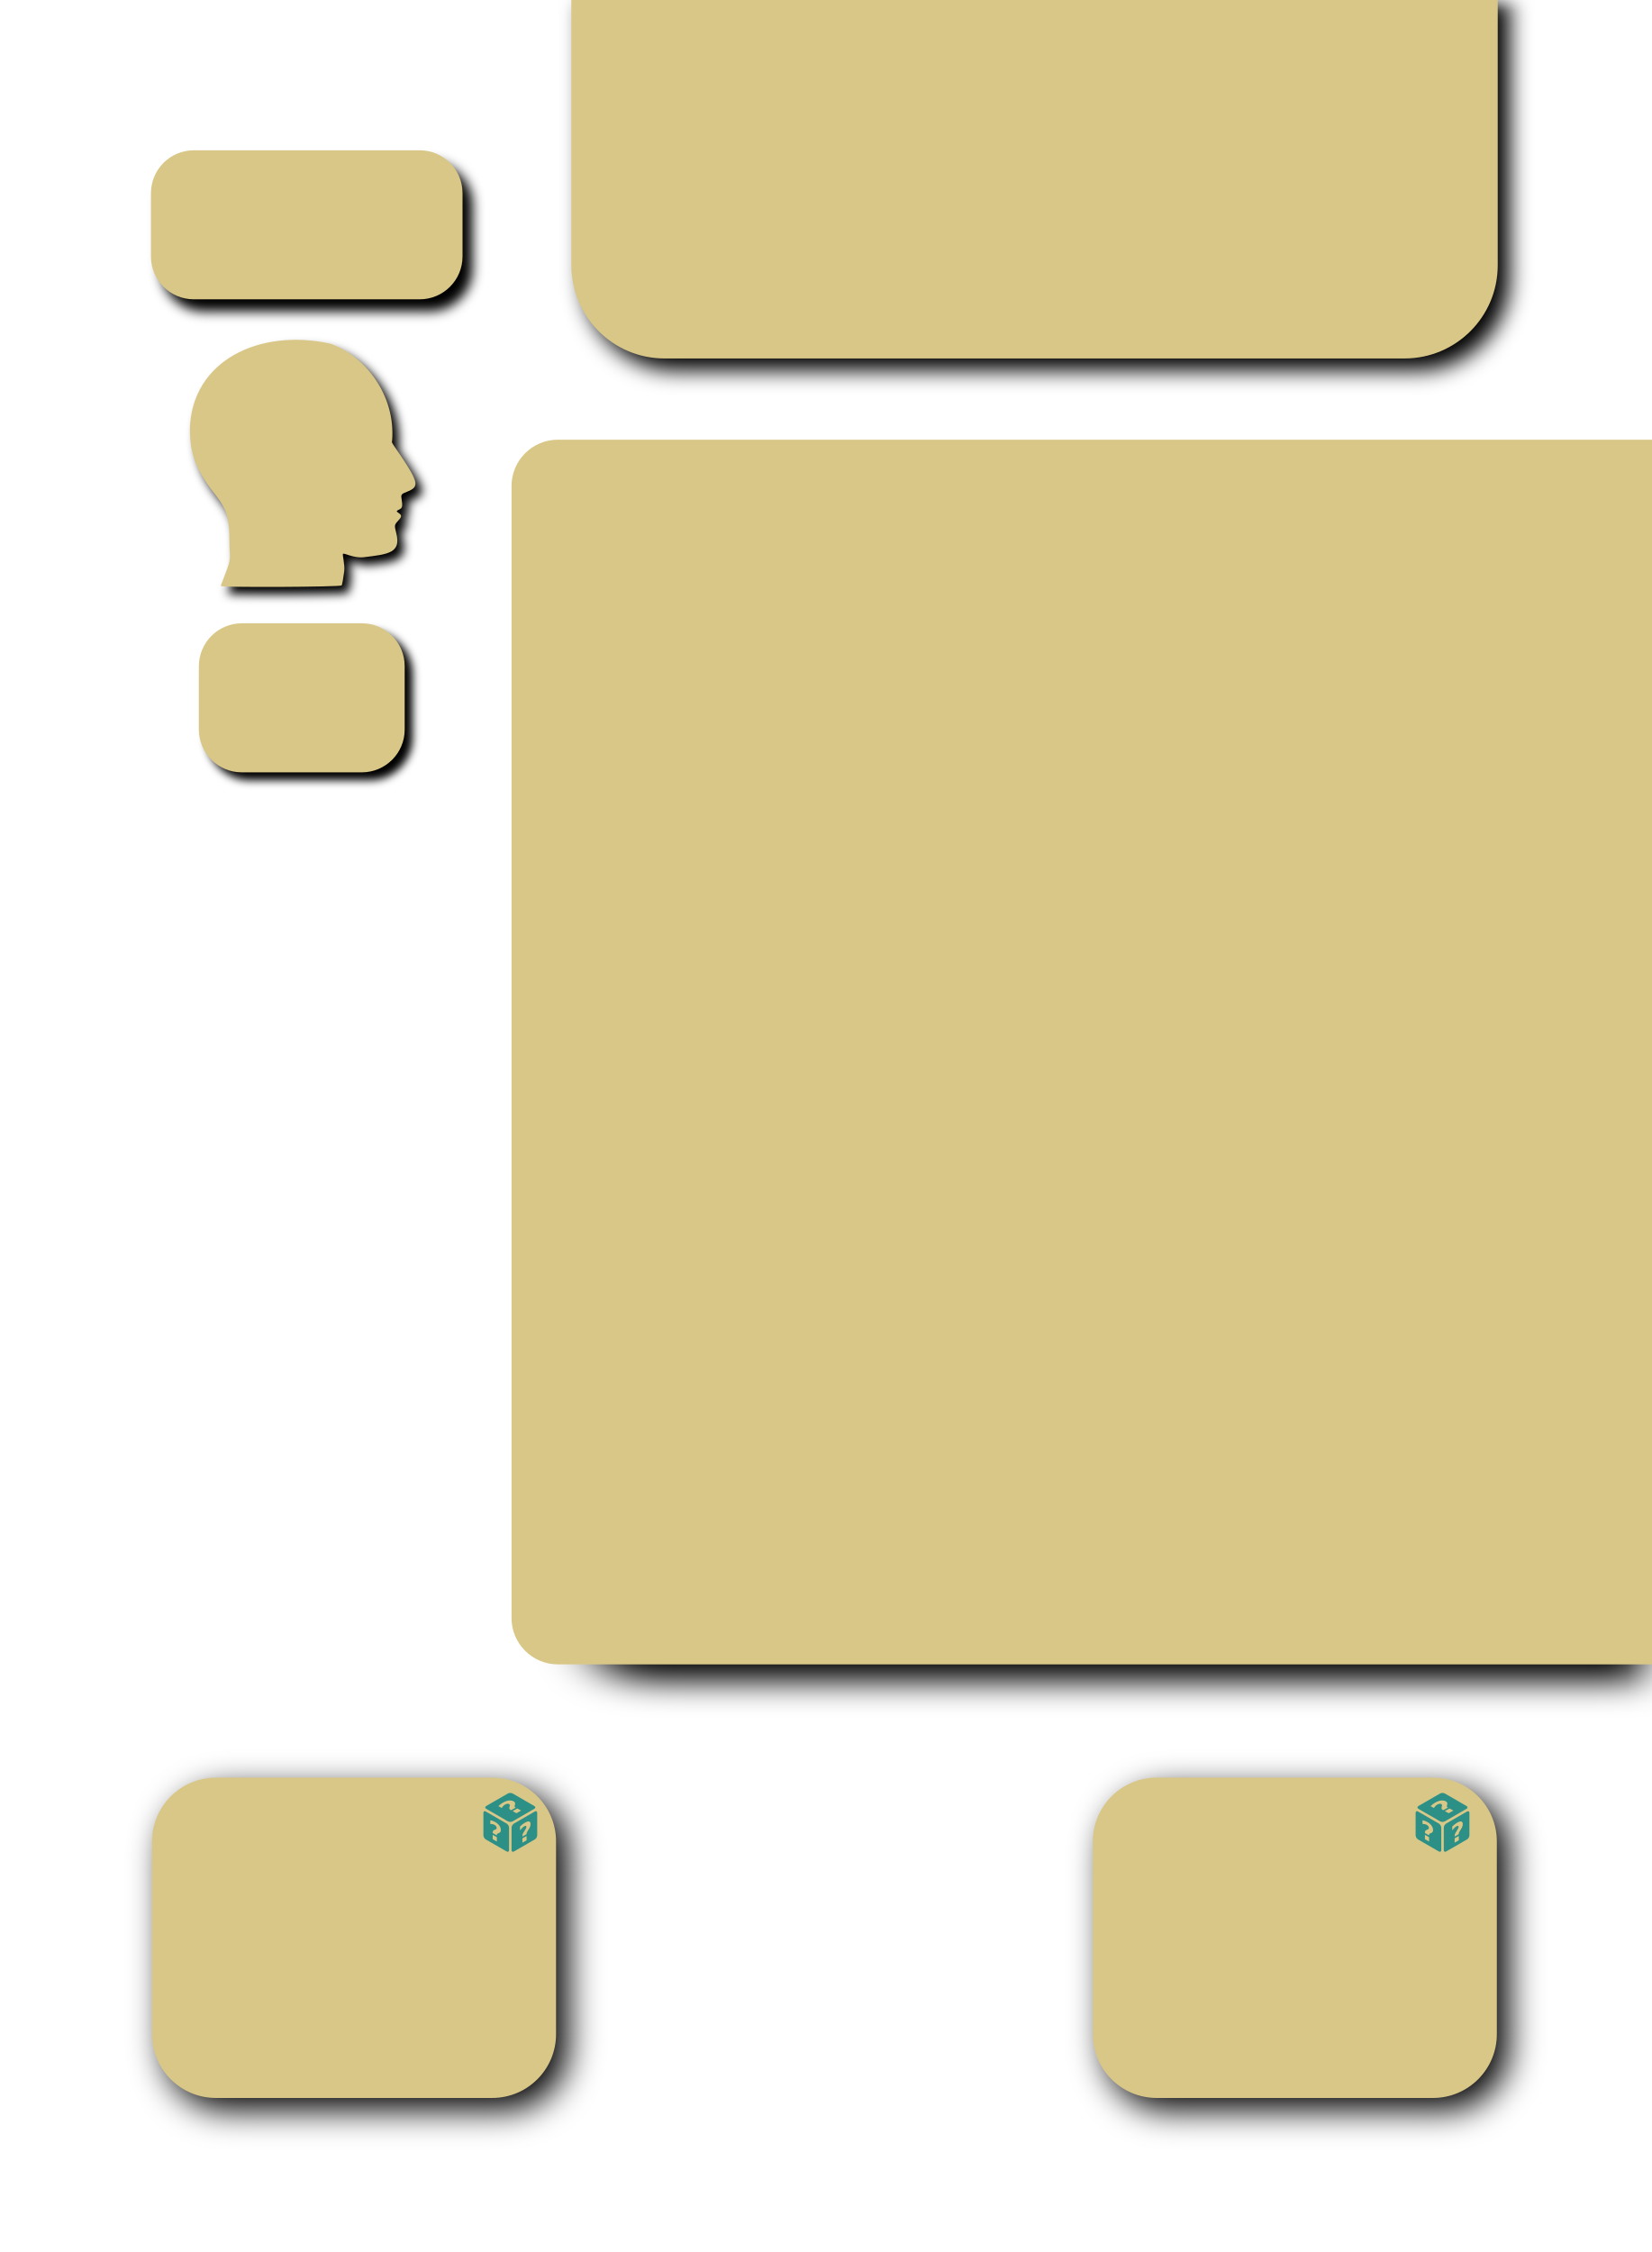
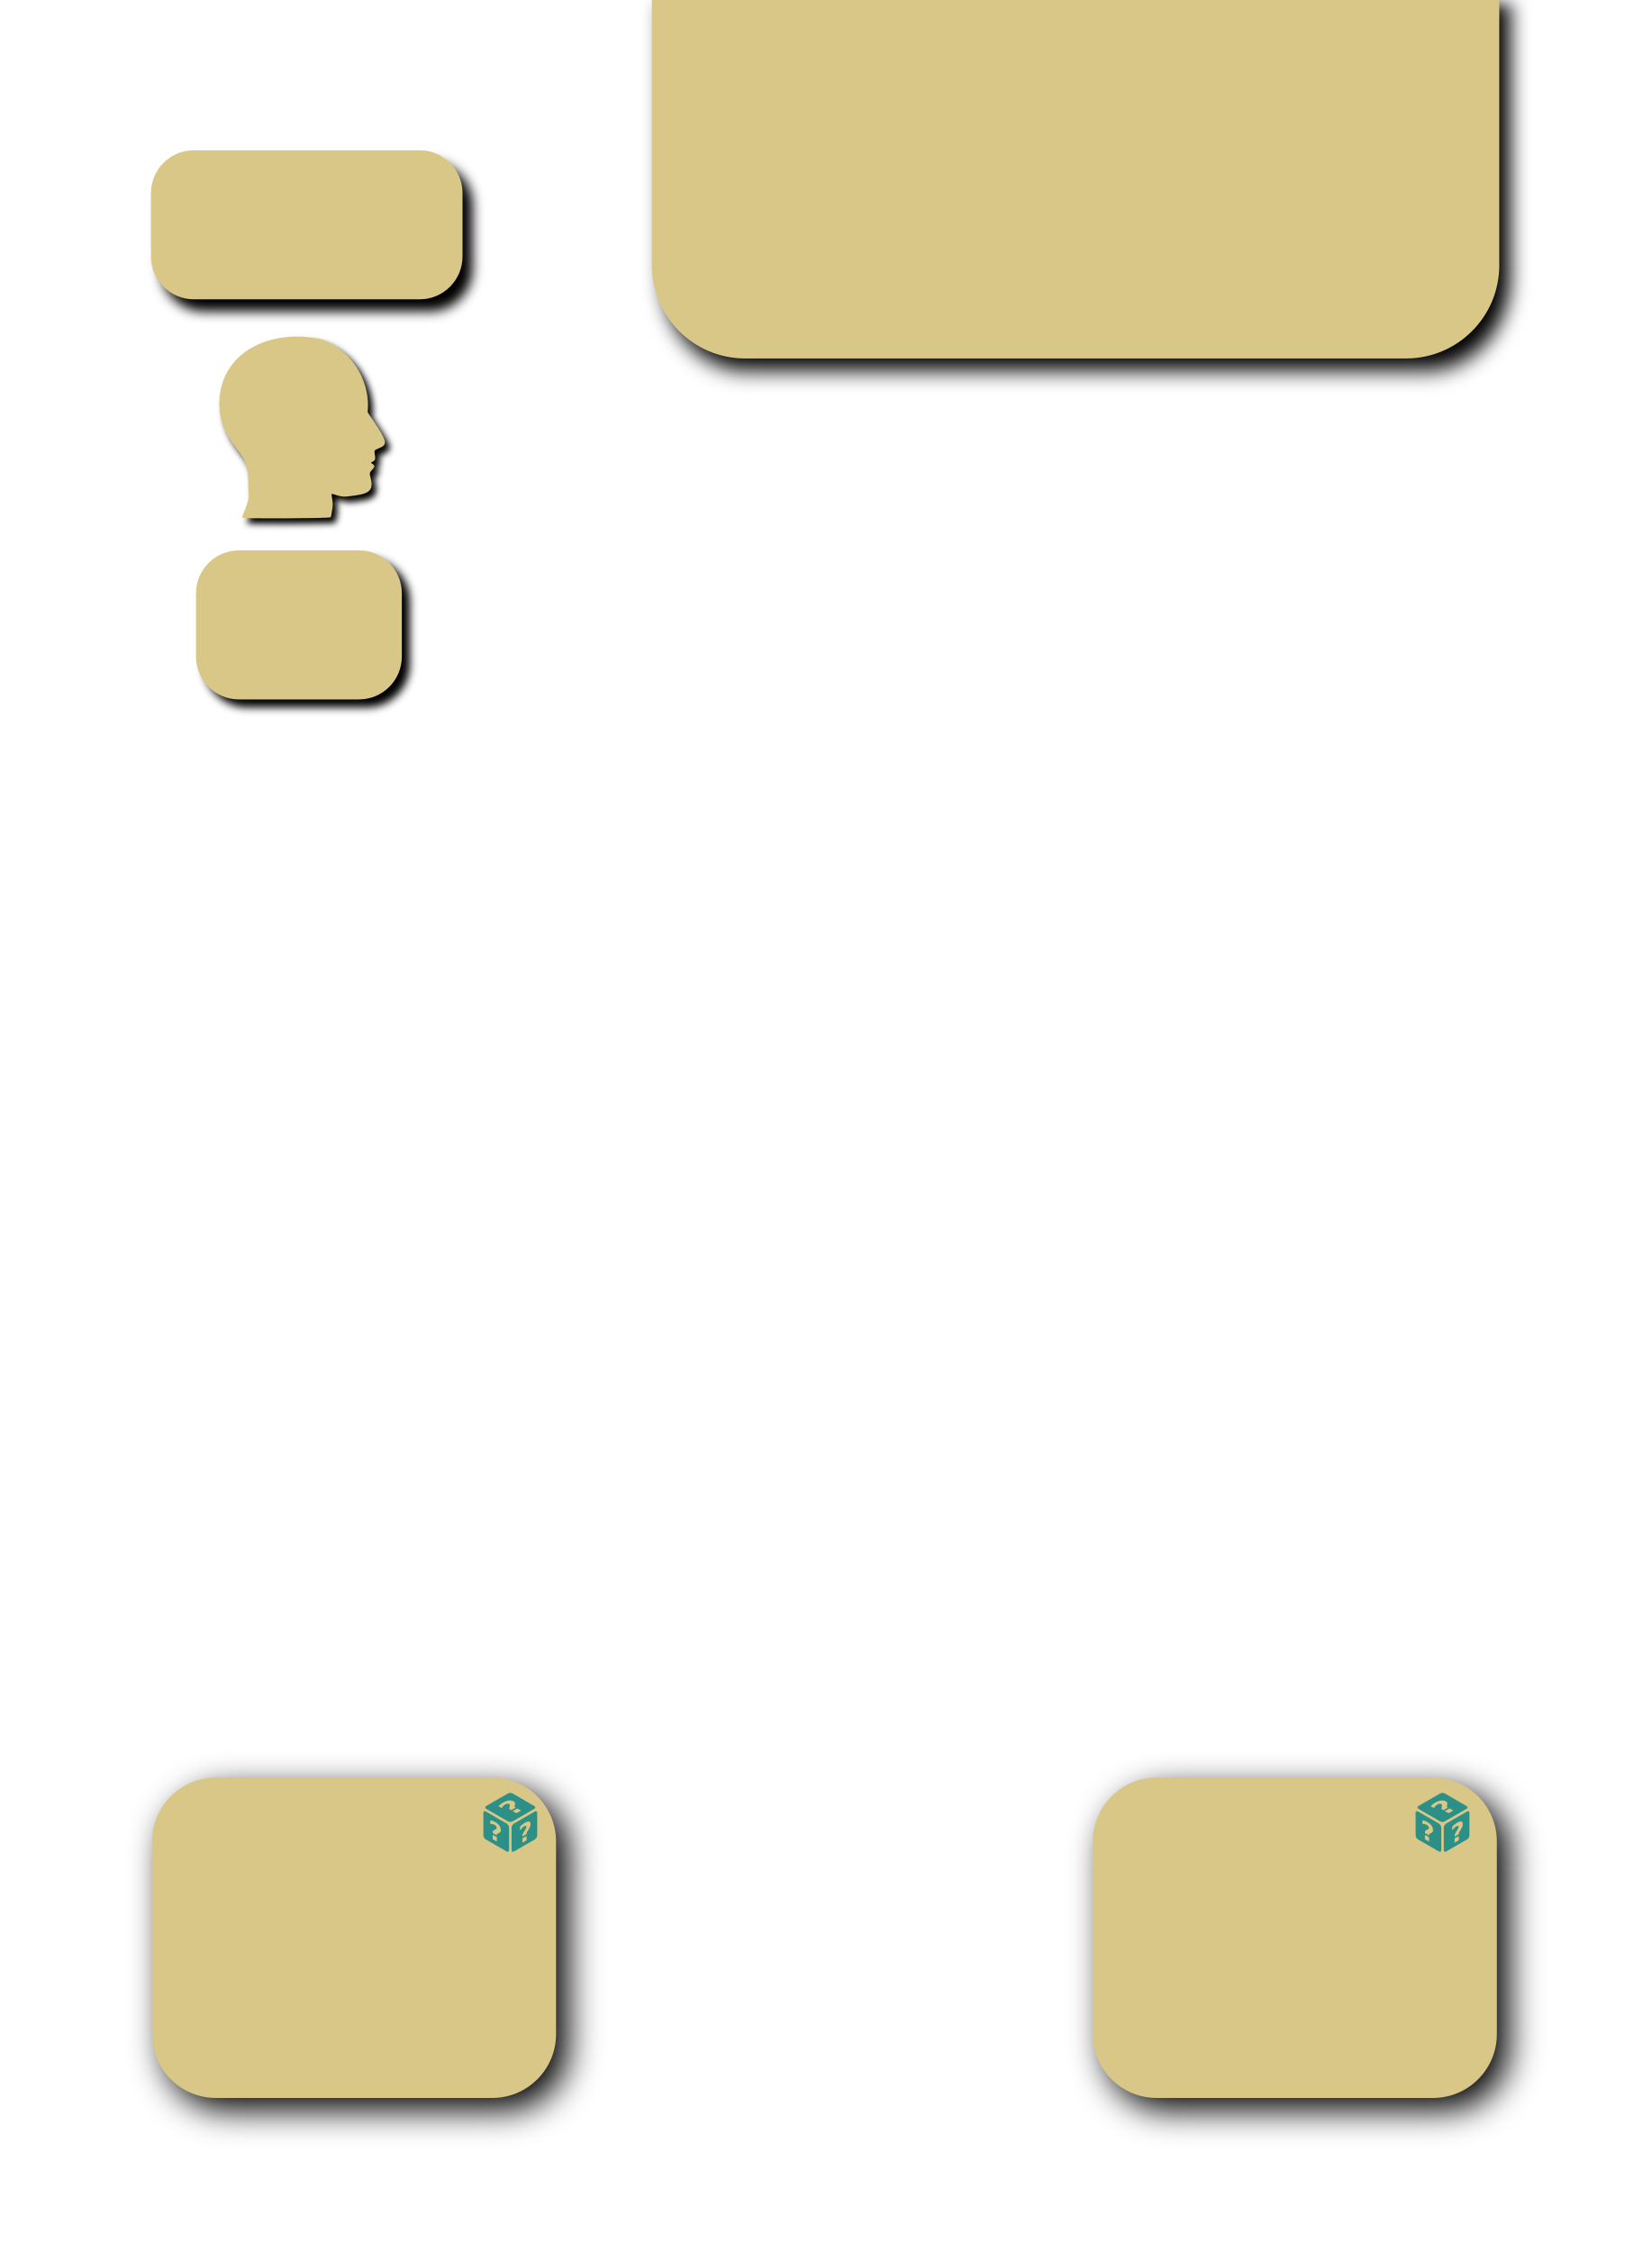
<svg xmlns="http://www.w3.org/2000/svg" width="825" height="1125" viewBox="0 0 825 1125" id="svg4227" version="1.1">
  <defs id="defs4229">
    <filter style="color-interpolation-filters:sRGB" id="filter8907" x="-0.052" width="1.103" y="-0.071" height="1.143">
      <feGaussianBlur stdDeviation="2.216" id="feGaussianBlur8909" />
    </filter>
    <filter style="color-interpolation-filters:sRGB" id="filter7636" x="-0.05" width="1.101" y="-0.046" height="1.092">
      <feGaussianBlur stdDeviation="2.361" id="feGaussianBlur7638" />
    </filter>
    <filter style="color-interpolation-filters:sRGB" id="filter5063" x="-0.044" width="1.089" y="-0.093" height="1.185">
      <feGaussianBlur stdDeviation="2.876" id="feGaussianBlur5065" />
    </filter>
    <filter style="color-interpolation-filters:sRGB" id="filter6487" x="-0.099" width="1.198" y="-0.125" height="1.25">
      <feGaussianBlur stdDeviation="8.318" id="feGaussianBlur6489" />
    </filter>
    <filter style="color-interpolation-filters:sRGB" id="filter6491" x="-0.099" width="1.198" y="-0.125" height="1.25">
      <feGaussianBlur stdDeviation="8.318" id="feGaussianBlur6493" />
    </filter>
-     <filter style="color-interpolation-filters:sRGB" id="filter6500" x="-0.043" width="1.086" y="-0.031" height="1.061">
-       <feGaussianBlur stdDeviation="7.33" id="feGaussianBlur6502" />
-     </filter>
    <filter style="color-interpolation-filters:sRGB" id="filter7725" x="-0.027" width="1.054" y="-0.054" height="1.107">
      <feGaussianBlur stdDeviation="5.223" id="feGaussianBlur7727" />
    </filter>
  </defs>
  <g id="layer1" transform="translate(0,72.63784)">
-     <rect style="display:inline;opacity:1;fill:#000000;fill-opacity:1;fill-rule:nonzero;stroke:none;stroke-width:0.542;stroke-linecap:square;stroke-linejoin:round;stroke-miterlimit:4;stroke-dasharray:none;stroke-dashoffset:0;stroke-opacity:1;filter:url(#filter7725)" id="rect7707" width="462.808" height="233.64" x="291.422" y="-121.207" ry="46.547" />
+     <rect style="display:inline;opacity:1;fill:#000000;fill-opacity:1;fill-rule:nonzero;stroke:none;stroke-width:0.542;stroke-linecap:square;stroke-linejoin:round;stroke-miterlimit:4;stroke-dasharray:none;stroke-dashoffset:0;stroke-opacity:1;filter:url(#filter7725)" id="rect7707" width="462.808" height="233.64" x="291.422" y="-121.207" ry="46.547" transform="matrix(0.9146772,0,0,1,64.60895,0)" />
    <rect ry="31.876" y="821.406" x="81.953" height="160" width="201.835" id="rect6411" style="display:inline;opacity:1;fill:#000000;fill-opacity:1;fill-rule:nonzero;stroke:none;stroke-width:0.542;stroke-linecap:square;stroke-linejoin:round;stroke-miterlimit:4;stroke-dasharray:none;stroke-dashoffset:0;stroke-opacity:1;filter:url(#filter6487)" />
    <rect style="display:inline;opacity:1;fill:#000000;fill-opacity:1;fill-rule:nonzero;stroke:none;stroke-width:0.542;stroke-linecap:square;stroke-linejoin:round;stroke-miterlimit:4;stroke-dasharray:none;stroke-dashoffset:0;stroke-opacity:1;filter:url(#filter6491)" id="rect6413" width="201.835" height="160" x="551.953" y="821.406" ry="31.876" />
-     <rect ry="46.547" y="-127.207" x="285.422" height="233.64" width="462.808" id="rect4201" style="display:inline;opacity:1;fill:#d9c787;fill-opacity:1;fill-rule:nonzero;stroke:none;stroke-width:0.542;stroke-linecap:square;stroke-linejoin:round;stroke-miterlimit:4;stroke-dasharray:none;stroke-dashoffset:0;stroke-opacity:1" />
+     <rect ry="46.547" y="-127.207" x="325.678" height="233.64" width="423.32" id="rect4201" style="display:inline;opacity:1;fill:#d9c787;fill-opacity:1;fill-rule:nonzero;stroke:none;stroke-width:0.542;stroke-linecap:square;stroke-linejoin:round;stroke-miterlimit:4;stroke-dasharray:none;stroke-dashoffset:0;stroke-opacity:1" />
    <rect style="display:inline;opacity:1;fill:#000000;fill-opacity:1;fill-rule:nonzero;stroke:none;stroke-width:0.542;stroke-linecap:square;stroke-linejoin:round;stroke-miterlimit:4;stroke-dasharray:none;stroke-dashoffset:0;stroke-opacity:1;filter:url(#filter5063)" id="rect5928" width="155.648" height="74.444" x="80.452" y="8.465" ry="21.402" />
    <g transform="translate(-1.583772,-73.31534)" style="display:inline" id="g5921">
      <rect style="opacity:1;fill:#d9c787;fill-opacity:1;fill-rule:nonzero;stroke:none;stroke-width:0.542;stroke-linecap:square;stroke-linejoin:round;stroke-miterlimit:4;stroke-dasharray:none;stroke-dashoffset:0;stroke-opacity:1" id="rect5915" width="155.648" height="74.444" x="77.005" y="75.76" ry="21.402" />
      <text id="text5917" y="126.463" x="93.024" style="font-style:normal;font-weight:normal;font-size:40px;line-height:125%;font-family:sans-serif;letter-spacing:0px;word-spacing:0px;fill:#000000;fill-opacity:1;stroke:none;stroke-width:1px;stroke-linecap:butt;stroke-linejoin:miter;stroke-opacity:1" xml:space="preserve">
        <tspan style="font-style:normal;font-variant:normal;font-weight:normal;font-stretch:normal;font-family:'Archivo Narrow';-inkscape-font-specification:'Archivo Narrow'" y="126.463" x="93.024" id="tspan5919" />
      </text>
    </g>
-     <path id="path7626" d="m 173.997,223.583 c 0.256,-0.415 0.826,-3.592 1.266,-7.059 0.44,-3.468 -1.045,-8.277 -0.598,-8.724 0.542,-0.542 5.437,2.292 10.293,1.713 12.585,-1.499 18.833,-2.192 16.286,-12.133 -0.965,-3.766 -0.918,-4.093 0.865,-5.99 1.56,-1.66 2.079,-2.582 0.937,-3.526 -1.891,-1.563 -2.276,-1.063 0.28,-2.539 1.018,-0.588 1.088,-1.849 0.698,-4.161 -0.521,-3.085 -0.471,-3.165 2.809,-4.453 6.008,-2.36 5.594,-4.577 -3.363,-17.991 -2.845,-4.261 -4.942,-6.681 -4.282,-7.257 1.94,-23.129 -13.79,-42.782 -31.041,-48.674 -35.261,-7.706 -69.232,8.529 -69.972,42.851 0,12.267 3.275,20.744 12.503,32.362 6.524,8.213 7.242,12.915 7.234,23.97 -0.005,6.658 1.076,7.223 -1.077,13.233 -1.386,3.869 -3.245,8.405 -3.245,8.664 0,0.809 59.907,0.528 60.409,-0.284 z" style="fill:#000000;fill-opacity:1;filter:url(#filter7636)" />
-     <path style="fill:#d9c787;fill-opacity:1" d="m 170.695,219.804 c 0.256,-0.415 0.826,-3.592 1.266,-7.059 0.44,-3.468 -1.045,-8.277 -0.598,-8.724 0.542,-0.542 5.437,2.292 10.293,1.713 12.585,-1.499 18.833,-2.192 16.286,-12.133 -0.965,-3.766 -0.918,-4.093 0.865,-5.99 1.56,-1.66 2.079,-2.582 0.937,-3.526 -1.891,-1.563 -2.276,-1.063 0.28,-2.539 1.018,-0.588 1.088,-1.849 0.698,-4.161 -0.521,-3.085 -0.471,-3.165 2.809,-4.453 6.008,-2.36 5.594,-4.577 -3.363,-17.991 -2.845,-4.261 -4.942,-6.681 -4.282,-7.257 1.94,-23.129 -13.79,-42.782 -31.041,-48.674 -35.261,-7.706 -69.232,8.529 -69.972,42.851 0,12.267 3.275,20.744 12.503,32.362 6.524,8.213 7.242,12.915 7.234,23.97 -0.005,6.658 1.076,7.223 -1.077,13.233 -1.386,3.869 -3.245,8.405 -3.245,8.664 0,0.809 59.907,0.528 60.409,-0.284 z" id="path4149" />
-     <rect ry="21.402" y="242.747" x="103.361" height="74.444" width="102.813" id="rect8869" style="opacity:1;fill:#000000;fill-opacity:1;fill-rule:nonzero;stroke:none;stroke-width:0.542;stroke-linecap:square;stroke-linejoin:round;stroke-miterlimit:4;stroke-dasharray:none;stroke-dashoffset:0;stroke-opacity:1;filter:url(#filter8907)" />
-     <rect style="opacity:1;fill:#d9c787;fill-opacity:1;fill-rule:nonzero;stroke:none;stroke-width:0.542;stroke-linecap:square;stroke-linejoin:round;stroke-miterlimit:4;stroke-dasharray:none;stroke-dashoffset:0;stroke-opacity:1" id="rect7648" width="102.813" height="74.444" x="99.361" y="238.747" ry="21.402" />
+     <path id="path7626" d="m 156.854,223.583 c 0.256,-0.415 0.826,-3.592 1.266,-7.059 0.44,-3.468 -1.045,-8.277 -0.598,-8.724 0.542,-0.542 5.437,2.292 10.293,1.713 12.585,-1.499 18.833,-2.192 16.286,-12.133 -0.965,-3.766 -0.918,-4.093 0.865,-5.99 1.56,-1.66 2.079,-2.582 0.937,-3.526 -1.891,-1.563 -2.276,-1.063 0.28,-2.539 1.018,-0.588 1.088,-1.849 0.698,-4.161 -0.521,-3.085 -0.471,-3.165 2.809,-4.453 6.008,-2.36 5.594,-4.577 -3.363,-17.991 -2.845,-4.261 -4.942,-6.681 -4.282,-7.257 1.94,-23.129 -13.79,-42.782 -31.041,-48.674 -35.261,-7.706 -69.232,8.529 -69.972,42.851 0,12.267 3.275,20.744 12.503,32.362 6.524,8.213 7.242,12.915 7.234,23.97 -0.005,6.658 1.076,7.223 -1.077,13.233 -1.386,3.869 -3.245,8.405 -3.245,8.664 0,0.809 59.907,0.528 60.409,-0.284 z" style="fill:#000000;fill-opacity:1;filter:url(#filter7636)" transform="matrix(0.734227,0,0,0.7356429,52.49321,24.06297)" />
+     <path style="fill:#d9c787;fill-opacity:1" d="m 165.235,185.76 c 0.188,-0.305 0.606,-2.642 0.929,-5.193 0.323,-2.551 -0.767,-6.089 -0.439,-6.418 0.398,-0.399 3.992,1.686 7.557,1.26 9.24,-1.103 13.828,-1.613 11.957,-8.926 -0.709,-2.771 -0.674,-3.011 0.635,-4.407 1.145,-1.221 1.526,-1.9 0.688,-2.594 -1.388,-1.15 -1.671,-0.782 0.205,-1.867 0.747,-0.432 0.799,-1.36 0.512,-3.061 -0.383,-2.27 -0.346,-2.328 2.062,-3.276 4.412,-1.736 4.107,-3.367 -2.469,-13.235 -2.089,-3.134 -3.628,-4.915 -3.144,-5.339 1.424,-17.015 -10.125,-31.472 -22.791,-35.806 -25.89,-5.669 -50.832,6.274 -51.376,31.523 0,9.024 2.405,15.26 9.18,23.807 4.79,6.042 5.317,9.501 5.311,17.633 -0.004,4.898 0.79,5.313 -0.791,9.735 -1.018,2.846 -2.382,6.183 -2.382,6.373 0,0.595 43.986,0.388 44.354,-0.209 z" id="path4149" />
+     <rect ry="21.402" y="206.318" x="101.933" height="74.444" width="102.813" id="rect8869" style="opacity:1;fill:#000000;fill-opacity:1;fill-rule:nonzero;stroke:none;stroke-width:0.542;stroke-linecap:square;stroke-linejoin:round;stroke-miterlimit:4;stroke-dasharray:none;stroke-dashoffset:0;stroke-opacity:1;filter:url(#filter8907)" />
+     <rect style="opacity:1;fill:#d9c787;fill-opacity:1;fill-rule:nonzero;stroke:none;stroke-width:0.542;stroke-linecap:square;stroke-linejoin:round;stroke-miterlimit:4;stroke-dasharray:none;stroke-dashoffset:0;stroke-opacity:1" id="rect7648" width="102.813" height="74.444" x="97.933" y="202.318" ry="21.402" />
    <rect style="display:inline;opacity:1;fill:#d9c787;fill-opacity:1;fill-rule:nonzero;stroke:none;stroke-width:0.542;stroke-linecap:square;stroke-linejoin:round;stroke-miterlimit:4;stroke-dasharray:none;stroke-dashoffset:0;stroke-opacity:1" id="rect8920" width="201.835" height="160" x="75.953" y="815.406" ry="31.876" />
-     <rect style="display:inline;opacity:1;fill:#000000;fill-opacity:1;fill-rule:nonzero;stroke:none;stroke-width:0.542;stroke-linecap:square;stroke-linejoin:round;stroke-miterlimit:4;stroke-dasharray:none;stroke-dashoffset:0;stroke-opacity:1;filter:url(#filter6500)" id="rect9580" width="407.242" height="576.465" x="341.355" y="216.357" ry="16.343" transform="matrix(1.730058,0,0,1.03998,-294.8494,-57.1665)" />
-     <rect ry="23.178" y="147.008" x="255.549" height="611.804" width="728.683" id="rect9492" style="display:inline;opacity:1;fill:#d9c787;fill-opacity:1;fill-rule:nonzero;stroke:none;stroke-width:0.542;stroke-linecap:square;stroke-linejoin:round;stroke-miterlimit:4;stroke-dasharray:none;stroke-dashoffset:0;stroke-opacity:1" />
    <g style="fill:#2c9087;fill-opacity:1" transform="matrix(0.07071224,0,0,0.07071224,287.738,859.6763)" id="g10488">
      <path style="fill:#2c9087;fill-opacity:1" d="m -464.168,-518.31 c -6.176,0 -12.353,1.384 -17.137,4.152 l -152.753,88.36 c -9.57,5.536 -9.57,14.29 0,19.826 l 152.753,88.36 c 9.57,5.536 24.703,5.536 34.272,0 l 152.753,-88.36 c 9.57,-5.535 9.57,-14.29 0,-19.825 l -152.753,-88.36 c -4.785,-2.77 -10.96,-4.153 -17.135,-4.153 z m -0.824,53.11 c 9.013,0.097 17.117,2.162 24.31,6.192 4.92,2.758 8.143,5.903 9.666,9.438 1.473,3.507 1.56,8.13 0.26,13.865 l -1.6,5.706 c -1.06,4.083 -1.28,7.02 -0.66,8.81 0.57,1.764 1.983,3.278 4.242,4.544 l 3.39,1.898 -33.235,18.62 -3.693,-2.067 c -4.118,-2.306 -6.744,-4.912 -7.883,-7.82 -1.188,-2.935 -0.99,-7.603 0.594,-14.005 l 1.524,-5.748 c 0.887,-3.423 0.973,-6.23 0.26,-8.418 -0.653,-2.224 -2.134,-3.983 -4.444,-5.277 -3.515,-1.97 -7.726,-2.676 -12.63,-2.123 -4.956,0.526 -10.072,2.268 -15.35,5.225 -4.972,2.785 -9.487,6.272 -13.55,10.46 -4.112,4.162 -7.64,8.924 -10.587,14.288 l -23.65,-13.252 c 5.318,-5.34 10.543,-10.01 15.676,-14.013 5.134,-4 10.554,-7.6 16.262,-10.8 14.976,-8.39 28.903,-13.38 41.78,-14.967 3.208,-0.404 6.315,-0.59 9.32,-0.557 z m 50.757,56.7 26.815,15.024 -33.235,18.62 -26.816,-15.023 33.236,-18.62 z m -230.023,19.266 c -5.753,-0.155 -9.664,4.336 -9.664,12.28 l 0,157.696 c 0,11.052 7.57,24.163 17.14,29.69 l 146.93,84.848 c 9.57,5.526 17.14,1.156 17.14,-9.895 l 0,-157.699 c 0,-11.052 -7.57,-24.16 -17.14,-29.688 l -146.93,-84.847 c -2.69,-1.555 -5.225,-2.327 -7.476,-2.387 z m 360.773,0 c -2.25,0.06 -4.783,0.83 -7.474,2.385 l -146.935,84.847 c -9.57,5.527 -17.14,18.638 -17.14,29.69 l 0,157.7 c 0,11.05 7.57,15.418 17.14,9.89 l 146.936,-84.844 c 9.57,-5.527 17.137,-18.636 17.137,-29.688 l 0,-157.7 c 0,-7.942 -3.91,-12.432 -9.664,-12.278 z m -321.545,63.752 c 6.553,1.366 12.538,3.038 17.954,5.013 5.415,1.976 10.643,4.417 15.68,7.325 13.213,7.63 23.286,16.324 30.218,26.082 6.932,9.7 10.398,20.046 10.398,31.04 0,5.64 -1.055,10.094 -3.168,13.364 -2.112,3.212 -5.714,5.91 -10.804,8.094 l -5.2,1.92 c -3.682,1.442 -6.093,2.928 -7.23,4.46 -1.137,1.472 -1.705,3.502 -1.705,6.092 l 0,3.885 -29.325,-16.933 0,-4.23 c 0,-4.72 0.892,-8.376 2.68,-10.97 1.787,-2.652 5.552,-5.14 11.292,-7.467 l 5.2,-2.006 c 3.087,-1.21 5.334,-2.732 6.742,-4.567 1.46,-1.803 2.192,-4.028 2.192,-6.676 0,-4.027 -1.3,-7.915 -3.9,-11.66 -2.6,-3.804 -6.227,-7.05 -10.885,-9.74 -4.387,-2.532 -9.126,-4.29 -14.217,-5.272 -5.09,-1.04 -10.398,-1.254 -15.922,-0.645 l 0,-27.11 z m 269.54,8.607 c 1.522,0 2.932,0.165 4.232,0.493 6.932,1.696 10.398,8.04 10.398,19.034 0,5.64 -1.056,11.314 -3.168,17.023 -2.112,5.65 -5.714,12.507 -10.804,20.568 l -5.2,7.924 c -3.682,5.695 -6.093,9.963 -7.23,12.807 -1.137,2.785 -1.705,5.473 -1.705,8.063 l 0,3.885 -29.325,16.932 0,-4.23 c 0,-4.72 0.894,-9.41 2.68,-14.067 1.79,-4.715 5.552,-11.55 11.292,-20.504 l 5.2,-8.01 c 3.087,-4.776 5.334,-8.894 6.742,-12.354 1.46,-3.492 2.192,-6.562 2.192,-9.21 0,-4.028 -1.3,-6.414 -3.898,-7.158 -2.6,-0.8 -6.23,0.142 -10.887,2.83 -4.387,2.533 -9.124,6.25 -14.215,11.145 -5.09,4.84 -10.398,10.752 -15.922,17.74 l 0,-27.11 c 6.553,-6.2 12.536,-11.44 17.95,-15.718 5.417,-4.278 10.645,-7.87 15.68,-10.777 10.738,-6.2 19.4,-9.302 25.99,-9.307 z m -252.723,94.515 29.326,16.93 0,30.736 -29.325,-16.93 0,-30.735 z m 239.246,8.06 0,30.735 -29.325,16.93 0,-30.733 29.326,-16.932 z" id="path10490" />
    </g>
    <rect ry="31.876" y="815.406" x="545.953" height="160" width="201.835" id="rect5069" style="display:inline;opacity:1;fill:#d9c787;fill-opacity:1;fill-rule:nonzero;stroke:none;stroke-width:0.542;stroke-linecap:square;stroke-linejoin:round;stroke-miterlimit:4;stroke-dasharray:none;stroke-dashoffset:0;stroke-opacity:1" />
    <g id="g6516" transform="matrix(0.07071224,0,0,0.07071224,753.4523,859.6763)" style="fill:#2c9087;fill-opacity:1">
      <path id="path6518" d="m -464.168,-518.31 c -6.176,0 -12.353,1.384 -17.137,4.152 l -152.753,88.36 c -9.57,5.536 -9.57,14.29 0,19.826 l 152.753,88.36 c 9.57,5.536 24.703,5.536 34.272,0 l 152.753,-88.36 c 9.57,-5.535 9.57,-14.29 0,-19.825 l -152.753,-88.36 c -4.785,-2.77 -10.96,-4.153 -17.135,-4.153 z m -0.824,53.11 c 9.013,0.097 17.117,2.162 24.31,6.192 4.92,2.758 8.143,5.903 9.666,9.438 1.473,3.507 1.56,8.13 0.26,13.865 l -1.6,5.706 c -1.06,4.083 -1.28,7.02 -0.66,8.81 0.57,1.764 1.983,3.278 4.242,4.544 l 3.39,1.898 -33.235,18.62 -3.693,-2.067 c -4.118,-2.306 -6.744,-4.912 -7.883,-7.82 -1.188,-2.935 -0.99,-7.603 0.594,-14.005 l 1.524,-5.748 c 0.887,-3.423 0.973,-6.23 0.26,-8.418 -0.653,-2.224 -2.134,-3.983 -4.444,-5.277 -3.515,-1.97 -7.726,-2.676 -12.63,-2.123 -4.956,0.526 -10.072,2.268 -15.35,5.225 -4.972,2.785 -9.487,6.272 -13.55,10.46 -4.112,4.162 -7.64,8.924 -10.587,14.288 l -23.65,-13.252 c 5.318,-5.34 10.543,-10.01 15.676,-14.013 5.134,-4 10.554,-7.6 16.262,-10.8 14.976,-8.39 28.903,-13.38 41.78,-14.967 3.208,-0.404 6.315,-0.59 9.32,-0.557 z m 50.757,56.7 26.815,15.024 -33.235,18.62 -26.816,-15.023 33.236,-18.62 z m -230.023,19.266 c -5.753,-0.155 -9.664,4.336 -9.664,12.28 l 0,157.696 c 0,11.052 7.57,24.163 17.14,29.69 l 146.93,84.848 c 9.57,5.526 17.14,1.156 17.14,-9.895 l 0,-157.699 c 0,-11.052 -7.57,-24.16 -17.14,-29.688 l -146.93,-84.847 c -2.69,-1.555 -5.225,-2.327 -7.476,-2.387 z m 360.773,0 c -2.25,0.06 -4.783,0.83 -7.474,2.385 l -146.935,84.847 c -9.57,5.527 -17.14,18.638 -17.14,29.69 l 0,157.7 c 0,11.05 7.57,15.418 17.14,9.89 l 146.936,-84.844 c 9.57,-5.527 17.137,-18.636 17.137,-29.688 l 0,-157.7 c 0,-7.942 -3.91,-12.432 -9.664,-12.278 z m -321.545,63.752 c 6.553,1.366 12.538,3.038 17.954,5.013 5.415,1.976 10.643,4.417 15.68,7.325 13.213,7.63 23.286,16.324 30.218,26.082 6.932,9.7 10.398,20.046 10.398,31.04 0,5.64 -1.055,10.094 -3.168,13.364 -2.112,3.212 -5.714,5.91 -10.804,8.094 l -5.2,1.92 c -3.682,1.442 -6.093,2.928 -7.23,4.46 -1.137,1.472 -1.705,3.502 -1.705,6.092 l 0,3.885 -29.325,-16.933 0,-4.23 c 0,-4.72 0.892,-8.376 2.68,-10.97 1.787,-2.652 5.552,-5.14 11.292,-7.467 l 5.2,-2.006 c 3.087,-1.21 5.334,-2.732 6.742,-4.567 1.46,-1.803 2.192,-4.028 2.192,-6.676 0,-4.027 -1.3,-7.915 -3.9,-11.66 -2.6,-3.804 -6.227,-7.05 -10.885,-9.74 -4.387,-2.532 -9.126,-4.29 -14.217,-5.272 -5.09,-1.04 -10.398,-1.254 -15.922,-0.645 l 0,-27.11 z m 269.54,8.607 c 1.522,0 2.932,0.165 4.232,0.493 6.932,1.696 10.398,8.04 10.398,19.034 0,5.64 -1.056,11.314 -3.168,17.023 -2.112,5.65 -5.714,12.507 -10.804,20.568 l -5.2,7.924 c -3.682,5.695 -6.093,9.963 -7.23,12.807 -1.137,2.785 -1.705,5.473 -1.705,8.063 l 0,3.885 -29.325,16.932 0,-4.23 c 0,-4.72 0.894,-9.41 2.68,-14.067 1.79,-4.715 5.552,-11.55 11.292,-20.504 l 5.2,-8.01 c 3.087,-4.776 5.334,-8.894 6.742,-12.354 1.46,-3.492 2.192,-6.562 2.192,-9.21 0,-4.028 -1.3,-6.414 -3.898,-7.158 -2.6,-0.8 -6.23,0.142 -10.887,2.83 -4.387,2.533 -9.124,6.25 -14.215,11.145 -5.09,4.84 -10.398,10.752 -15.922,17.74 l 0,-27.11 c 6.553,-6.2 12.536,-11.44 17.95,-15.718 5.417,-4.278 10.645,-7.87 15.68,-10.777 10.738,-6.2 19.4,-9.302 25.99,-9.307 z m -252.723,94.515 29.326,16.93 0,30.736 -29.325,-16.93 0,-30.735 z m 239.246,8.06 0,30.735 -29.325,16.93 0,-30.733 29.326,-16.932 z" style="fill:#2c9087;fill-opacity:1" />
    </g>
  </g>
</svg>
